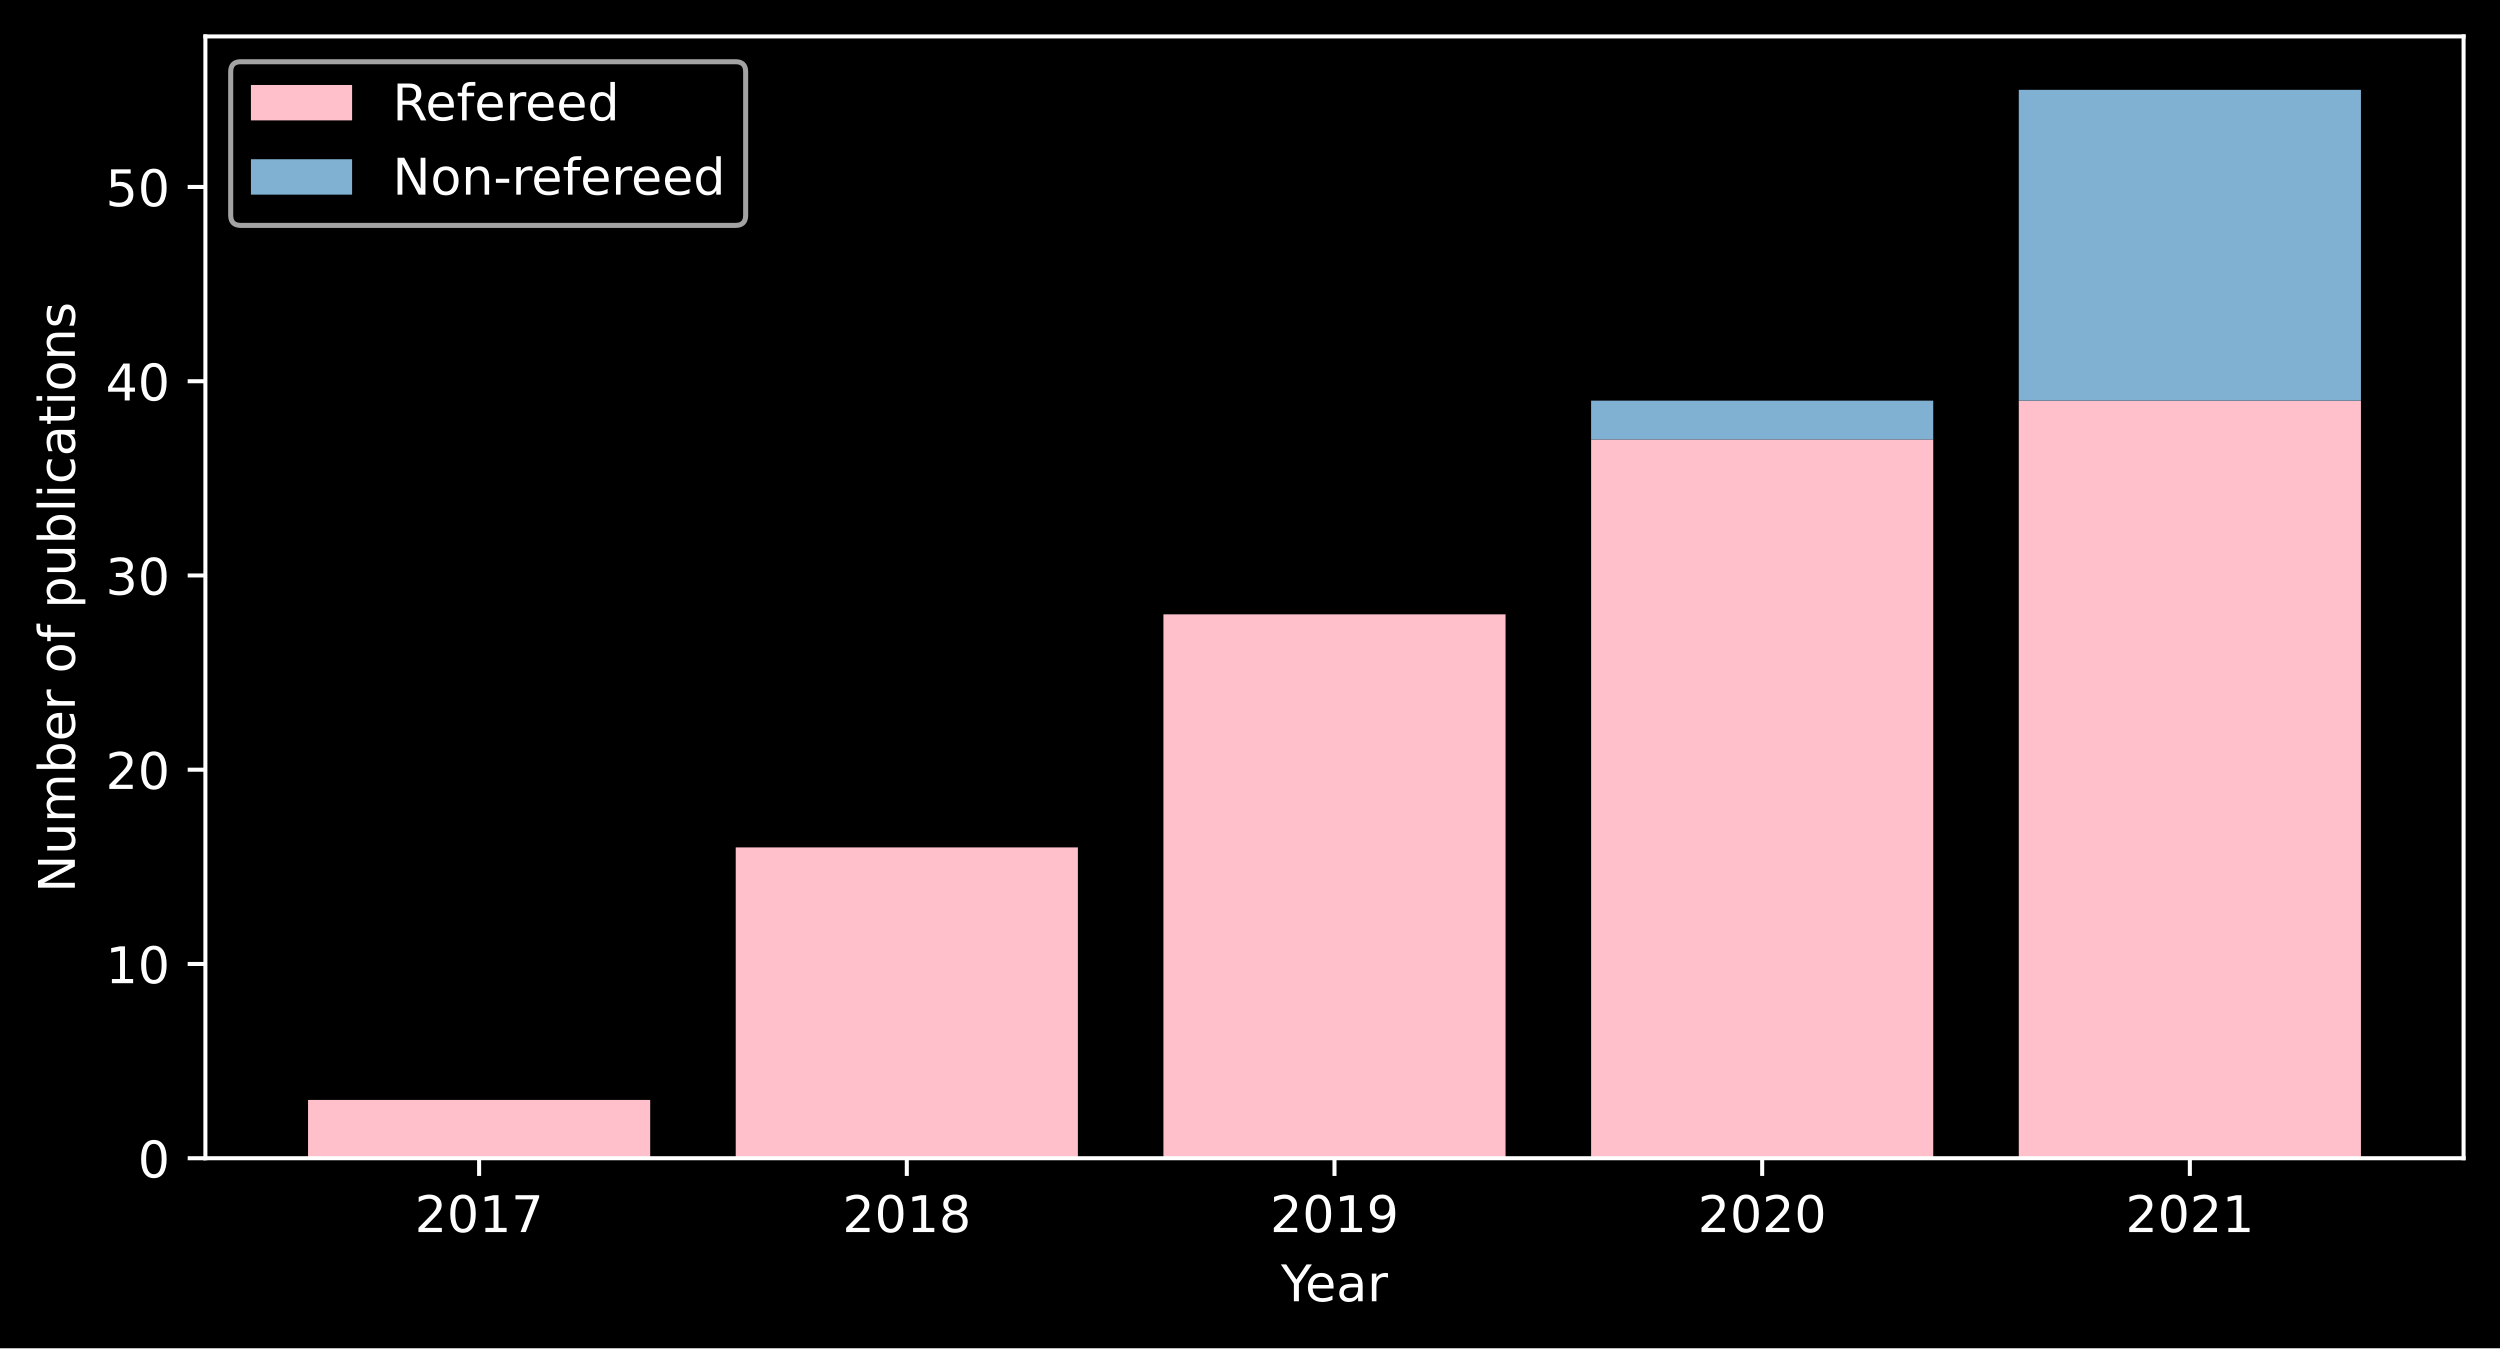
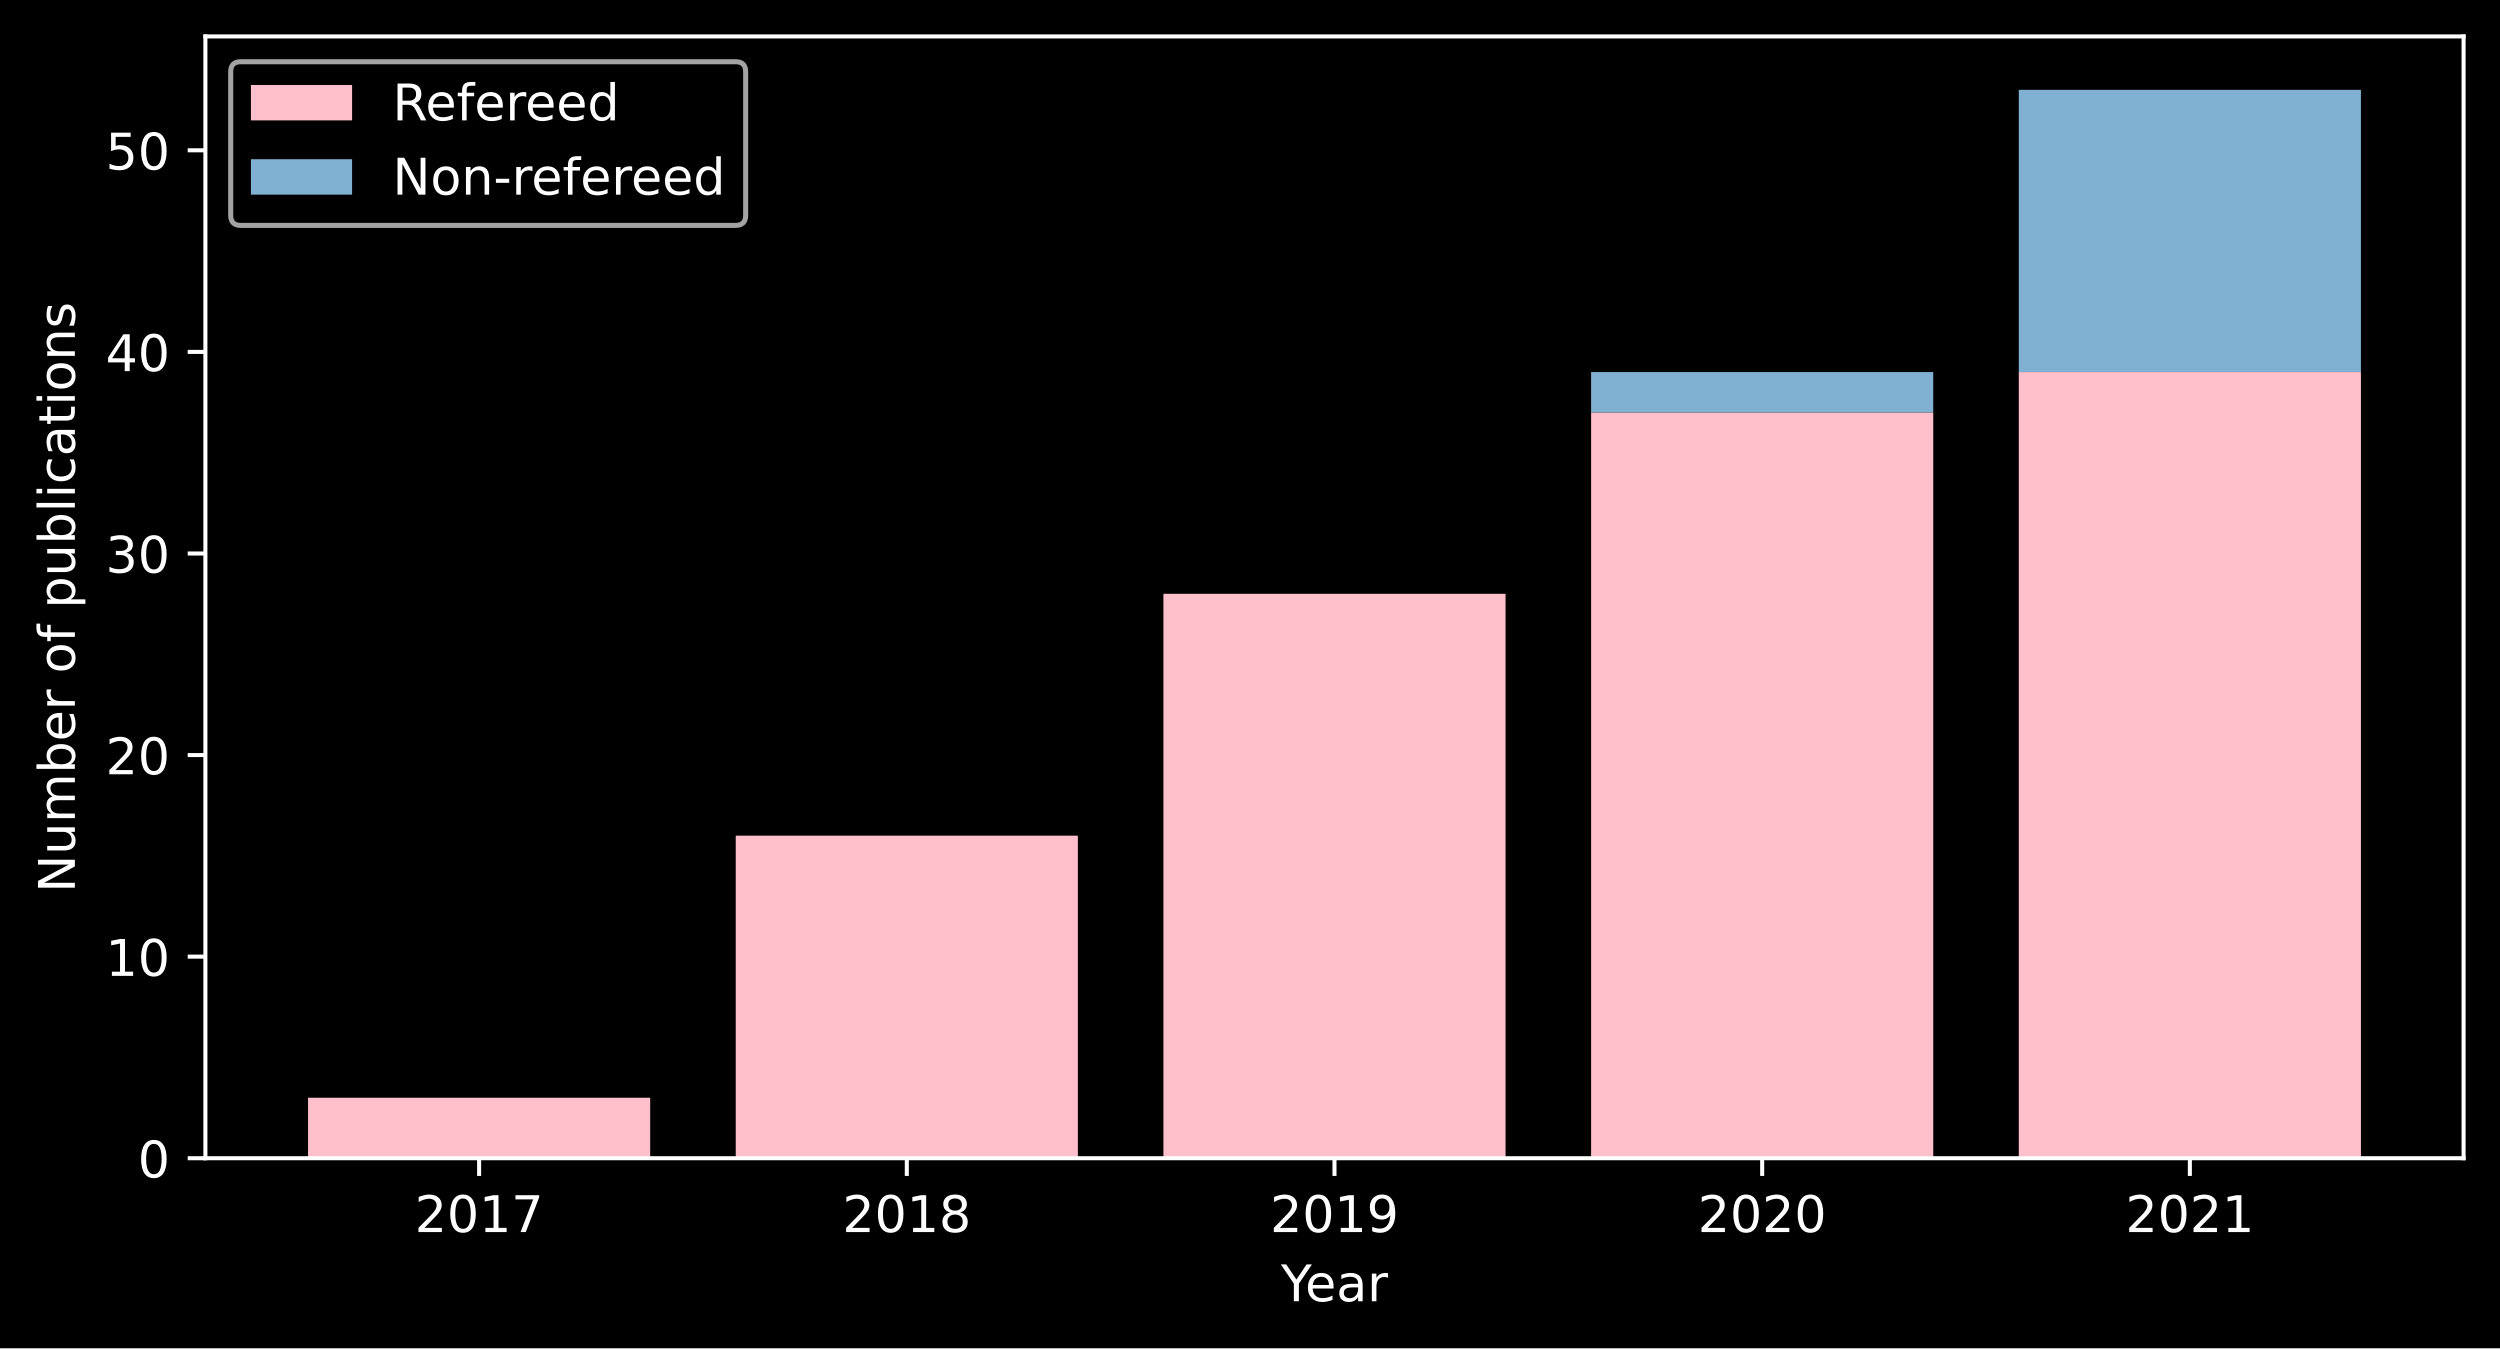
<svg xmlns="http://www.w3.org/2000/svg" xmlns:xlink="http://www.w3.org/1999/xlink" height="266.516pt" version="1.1" viewBox="0 0 494.203 266.516" width="494.203pt">
  <defs>
    <style type="text/css">*{stroke-linecap:butt;stroke-linejoin:round;}</style>
  </defs>
  <g id="figure_1">
    <g id="patch_1">
      <path d="M 0 266.516  L 494.203 266.516  L 494.203 0  L 0 0  z " />
    </g>
    <g id="axes_1">
      <g id="patch_2">
        <path d="M 40.603 228.96  L 487.003 228.96  L 487.003 7.2  L 40.603 7.2  z " />
      </g>
      <g id="patch_3">
-         <path clip-path="url(#p59d2f10310)" d="M 399.076 228.96  L 466.712 228.96  L 466.712 79.2  L 399.076 79.2  z " style="fill:#ffc0cb;" />
+         <path clip-path="url(#p968bf7970c)" d="M 399.076 228.96  L 466.712 228.96  L 466.712 73.549  L 399.076 73.549  z " style="fill:#ffc0cb;" />
      </g>
      <g id="patch_4">
-         <path clip-path="url(#p59d2f10310)" d="M 314.53 228.96  L 382.167 228.96  L 382.167 86.88  L 314.53 86.88  z " style="fill:#ffc0cb;" />
+         <path clip-path="url(#p968bf7970c)" d="M 314.53 228.96  L 382.167 228.96  L 382.167 81.518  L 314.53 81.518  z " style="fill:#ffc0cb;" />
      </g>
      <g id="patch_5">
-         <path clip-path="url(#p59d2f10310)" d="M 229.985 228.96  L 297.621 228.96  L 297.621 121.44  L 229.985 121.44  z " style="fill:#ffc0cb;" />
+         <path clip-path="url(#p968bf7970c)" d="M 229.985 228.96  L 297.621 228.96  L 297.621 117.383  L 229.985 117.383  z " style="fill:#ffc0cb;" />
      </g>
      <g id="patch_6">
-         <path clip-path="url(#p59d2f10310)" d="M 145.439 228.96  L 213.076 228.96  L 213.076 167.52  L 145.439 167.52  z " style="fill:#ffc0cb;" />
+         <path clip-path="url(#p968bf7970c)" d="M 145.439 228.96  L 213.076 228.96  L 213.076 165.202  L 145.439 165.202  z " style="fill:#ffc0cb;" />
      </g>
      <g id="patch_7">
-         <path clip-path="url(#p59d2f10310)" d="M 60.894 228.96  L 128.53 228.96  L 128.53 217.44  L 60.894 217.44  z " style="fill:#ffc0cb;" />
+         <path clip-path="url(#p968bf7970c)" d="M 60.894 228.96  L 128.53 228.96  L 128.53 217.005  L 60.894 217.005  z " style="fill:#ffc0cb;" />
      </g>
      <g id="patch_8">
-         <path clip-path="url(#p59d2f10310)" d="M 399.076 79.2  L 466.712 79.2  L 466.712 17.76  L 399.076 17.76  z " style="fill:#81b1d2;" />
+         <path clip-path="url(#p968bf7970c)" d="M 399.076 73.549  L 466.712 73.549  L 466.712 17.76  L 399.076 17.76  z " style="fill:#81b1d2;" />
      </g>
      <g id="patch_9">
-         <path clip-path="url(#p59d2f10310)" d="M 314.53 86.88  L 382.167 86.88  L 382.167 79.2  L 314.53 79.2  z " style="fill:#81b1d2;" />
+         <path clip-path="url(#p968bf7970c)" d="M 314.53 81.518  L 382.167 81.518  L 382.167 73.549  L 314.53 73.549  z " style="fill:#81b1d2;" />
      </g>
      <g id="patch_10">
-         <path clip-path="url(#p59d2f10310)" d="M 229.985 121.44  L 297.621 121.44  L 297.621 121.44  L 229.985 121.44  z " style="fill:#81b1d2;" />
+         <path clip-path="url(#p968bf7970c)" d="M 229.985 117.383  L 297.621 117.383  L 297.621 117.383  L 229.985 117.383  z " style="fill:#81b1d2;" />
      </g>
      <g id="patch_11">
-         <path clip-path="url(#p59d2f10310)" d="M 145.439 167.52  L 213.076 167.52  L 213.076 167.52  L 145.439 167.52  z " style="fill:#81b1d2;" />
+         <path clip-path="url(#p968bf7970c)" d="M 145.439 165.202  L 213.076 165.202  L 213.076 165.202  L 145.439 165.202  z " style="fill:#81b1d2;" />
      </g>
      <g id="patch_12">
-         <path clip-path="url(#p59d2f10310)" d="M 60.894 217.44  L 128.53 217.44  L 128.53 217.44  L 60.894 217.44  z " style="fill:#81b1d2;" />
+         <path clip-path="url(#p968bf7970c)" d="M 60.894 217.005  L 128.53 217.005  L 128.53 217.005  L 60.894 217.005  z " style="fill:#81b1d2;" />
      </g>
      <g id="matplotlib.axis_1">
        <g id="xtick_1">
          <g id="line2d_1">
            <defs>
-               <path d="M 0 0  L 0 3.5  " id="m74c9720444" style="stroke:#ffffff;stroke-width:0.8;" />
-             </defs>
-             <g>
-               <use style="fill:#ffffff;stroke:#ffffff;stroke-width:0.8;" x="432.894" xlink:href="#m74c9720444" y="228.96" />
+               <path d="M 0 0  L 0 3.5  " id="m7fb0d0850b" style="stroke:#ffffff;stroke-width:0.8;" />
+             </defs>
+             <g>
+               <use style="fill:#ffffff;stroke:#ffffff;stroke-width:0.8;" x="432.894" xlink:href="#m7fb0d0850b" y="228.96" />
            </g>
          </g>
          <g id="text_1">
            <g style="fill:#ffffff;" transform="translate(420.169 243.5584)scale(0.1 -0.1)">
              <defs>
                <path d="M 1228 531  L 3431 531  L 3431 0  L 469 0  L 469 531  Q 828 903 1448 1529  Q 2069 2156 2228 2338  Q 2531 2678 2651 2914  Q 2772 3150 2772 3378  Q 2772 3750 2511 3984  Q 2250 4219 1831 4219  Q 1534 4219 1204 4116  Q 875 4013 500 3803  L 500 4441  Q 881 4594 1212 4672  Q 1544 4750 1819 4750  Q 2544 4750 2975 4387  Q 3406 4025 3406 3419  Q 3406 3131 3298 2873  Q 3191 2616 2906 2266  Q 2828 2175 2409 1742  Q 1991 1309 1228 531  z " id="DejaVuSans-32" transform="scale(0.015625)" />
                <path d="M 2034 4250  Q 1547 4250 1301 3770  Q 1056 3291 1056 2328  Q 1056 1369 1301 889  Q 1547 409 2034 409  Q 2525 409 2770 889  Q 3016 1369 3016 2328  Q 3016 3291 2770 3770  Q 2525 4250 2034 4250  z M 2034 4750  Q 2819 4750 3233 4129  Q 3647 3509 3647 2328  Q 3647 1150 3233 529  Q 2819 -91 2034 -91  Q 1250 -91 836 529  Q 422 1150 422 2328  Q 422 3509 836 4129  Q 1250 4750 2034 4750  z " id="DejaVuSans-30" transform="scale(0.015625)" />
                <path d="M 794 531  L 1825 531  L 1825 4091  L 703 3866  L 703 4441  L 1819 4666  L 2450 4666  L 2450 531  L 3481 531  L 3481 0  L 794 0  L 794 531  z " id="DejaVuSans-31" transform="scale(0.015625)" />
              </defs>
              <use xlink:href="#DejaVuSans-32" />
              <use x="63.623" xlink:href="#DejaVuSans-30" />
              <use x="127.246" xlink:href="#DejaVuSans-32" />
              <use x="190.869" xlink:href="#DejaVuSans-31" />
            </g>
          </g>
        </g>
        <g id="xtick_2">
          <g id="line2d_2">
            <g>
-               <use style="fill:#ffffff;stroke:#ffffff;stroke-width:0.8;" x="348.349" xlink:href="#m74c9720444" y="228.96" />
+               <use style="fill:#ffffff;stroke:#ffffff;stroke-width:0.8;" x="348.349" xlink:href="#m7fb0d0850b" y="228.96" />
            </g>
          </g>
          <g id="text_2">
            <g style="fill:#ffffff;" transform="translate(335.6236 243.5584)scale(0.1 -0.1)">
              <use xlink:href="#DejaVuSans-32" />
              <use x="63.623" xlink:href="#DejaVuSans-30" />
              <use x="127.246" xlink:href="#DejaVuSans-32" />
              <use x="190.869" xlink:href="#DejaVuSans-30" />
            </g>
          </g>
        </g>
        <g id="xtick_3">
          <g id="line2d_3">
            <g>
-               <use style="fill:#ffffff;stroke:#ffffff;stroke-width:0.8;" x="263.803" xlink:href="#m74c9720444" y="228.96" />
+               <use style="fill:#ffffff;stroke:#ffffff;stroke-width:0.8;" x="263.803" xlink:href="#m7fb0d0850b" y="228.96" />
            </g>
          </g>
          <g id="text_3">
            <g style="fill:#ffffff;" transform="translate(251.0781 243.5584)scale(0.1 -0.1)">
              <defs>
                <path d="M 703 97  L 703 672  Q 941 559 1184 500  Q 1428 441 1663 441  Q 2288 441 2617 861  Q 2947 1281 2994 2138  Q 2813 1869 2534 1725  Q 2256 1581 1919 1581  Q 1219 1581 811 2004  Q 403 2428 403 3163  Q 403 3881 828 4315  Q 1253 4750 1959 4750  Q 2769 4750 3195 4129  Q 3622 3509 3622 2328  Q 3622 1225 3098 567  Q 2575 -91 1691 -91  Q 1453 -91 1209 -44  Q 966 3 703 97  z M 1959 2075  Q 2384 2075 2632 2365  Q 2881 2656 2881 3163  Q 2881 3666 2632 3958  Q 2384 4250 1959 4250  Q 1534 4250 1286 3958  Q 1038 3666 1038 3163  Q 1038 2656 1286 2365  Q 1534 2075 1959 2075  z " id="DejaVuSans-39" transform="scale(0.015625)" />
              </defs>
              <use xlink:href="#DejaVuSans-32" />
              <use x="63.623" xlink:href="#DejaVuSans-30" />
              <use x="127.246" xlink:href="#DejaVuSans-31" />
              <use x="190.869" xlink:href="#DejaVuSans-39" />
            </g>
          </g>
        </g>
        <g id="xtick_4">
          <g id="line2d_4">
            <g>
-               <use style="fill:#ffffff;stroke:#ffffff;stroke-width:0.8;" x="179.258" xlink:href="#m74c9720444" y="228.96" />
+               <use style="fill:#ffffff;stroke:#ffffff;stroke-width:0.8;" x="179.258" xlink:href="#m7fb0d0850b" y="228.96" />
            </g>
          </g>
          <g id="text_4">
            <g style="fill:#ffffff;" transform="translate(166.5327 243.5584)scale(0.1 -0.1)">
              <defs>
                <path d="M 2034 2216  Q 1584 2216 1326 1975  Q 1069 1734 1069 1313  Q 1069 891 1326 650  Q 1584 409 2034 409  Q 2484 409 2743 651  Q 3003 894 3003 1313  Q 3003 1734 2745 1975  Q 2488 2216 2034 2216  z M 1403 2484  Q 997 2584 770 2862  Q 544 3141 544 3541  Q 544 4100 942 4425  Q 1341 4750 2034 4750  Q 2731 4750 3128 4425  Q 3525 4100 3525 3541  Q 3525 3141 3298 2862  Q 3072 2584 2669 2484  Q 3125 2378 3379 2068  Q 3634 1759 3634 1313  Q 3634 634 3220 271  Q 2806 -91 2034 -91  Q 1263 -91 848 271  Q 434 634 434 1313  Q 434 1759 690 2068  Q 947 2378 1403 2484  z M 1172 3481  Q 1172 3119 1398 2916  Q 1625 2713 2034 2713  Q 2441 2713 2670 2916  Q 2900 3119 2900 3481  Q 2900 3844 2670 4047  Q 2441 4250 2034 4250  Q 1625 4250 1398 4047  Q 1172 3844 1172 3481  z " id="DejaVuSans-38" transform="scale(0.015625)" />
              </defs>
              <use xlink:href="#DejaVuSans-32" />
              <use x="63.623" xlink:href="#DejaVuSans-30" />
              <use x="127.246" xlink:href="#DejaVuSans-31" />
              <use x="190.869" xlink:href="#DejaVuSans-38" />
            </g>
          </g>
        </g>
        <g id="xtick_5">
          <g id="line2d_5">
            <g>
-               <use style="fill:#ffffff;stroke:#ffffff;stroke-width:0.8;" x="94.712" xlink:href="#m74c9720444" y="228.96" />
+               <use style="fill:#ffffff;stroke:#ffffff;stroke-width:0.8;" x="94.712" xlink:href="#m7fb0d0850b" y="228.96" />
            </g>
          </g>
          <g id="text_5">
            <g style="fill:#ffffff;" transform="translate(81.98722 243.5584)scale(0.1 -0.1)">
              <defs>
                <path d="M 525 4666  L 3525 4666  L 3525 4397  L 1831 0  L 1172 0  L 2766 4134  L 525 4134  L 525 4666  z " id="DejaVuSans-37" transform="scale(0.015625)" />
              </defs>
              <use xlink:href="#DejaVuSans-32" />
              <use x="63.623" xlink:href="#DejaVuSans-30" />
              <use x="127.246" xlink:href="#DejaVuSans-31" />
              <use x="190.869" xlink:href="#DejaVuSans-37" />
            </g>
          </g>
        </g>
        <g id="text_6">
          <g style="fill:#ffffff;" transform="translate(253.2156 257.2366)scale(0.1 -0.1)">
            <defs>
              <path d="M -13 4666  L 666 4666  L 1959 2747  L 3244 4666  L 3922 4666  L 2272 2222  L 2272 0  L 1638 0  L 1638 2222  L -13 4666  z " id="DejaVuSans-59" transform="scale(0.015625)" />
              <path d="M 3597 1894  L 3597 1613  L 953 1613  Q 991 1019 1311 708  Q 1631 397 2203 397  Q 2534 397 2845 478  Q 3156 559 3463 722  L 3463 178  Q 3153 47 2828 -22  Q 2503 -91 2169 -91  Q 1331 -91 842 396  Q 353 884 353 1716  Q 353 2575 817 3079  Q 1281 3584 2069 3584  Q 2775 3584 3186 3129  Q 3597 2675 3597 1894  z M 3022 2063  Q 3016 2534 2758 2815  Q 2500 3097 2075 3097  Q 1594 3097 1305 2825  Q 1016 2553 972 2059  L 3022 2063  z " id="DejaVuSans-65" transform="scale(0.015625)" />
              <path d="M 2194 1759  Q 1497 1759 1228 1600  Q 959 1441 959 1056  Q 959 750 1161 570  Q 1363 391 1709 391  Q 2188 391 2477 730  Q 2766 1069 2766 1631  L 2766 1759  L 2194 1759  z M 3341 1997  L 3341 0  L 2766 0  L 2766 531  Q 2569 213 2275 61  Q 1981 -91 1556 -91  Q 1019 -91 701 211  Q 384 513 384 1019  Q 384 1609 779 1909  Q 1175 2209 1959 2209  L 2766 2209  L 2766 2266  Q 2766 2663 2505 2880  Q 2244 3097 1772 3097  Q 1472 3097 1187 3025  Q 903 2953 641 2809  L 641 3341  Q 956 3463 1253 3523  Q 1550 3584 1831 3584  Q 2591 3584 2966 3190  Q 3341 2797 3341 1997  z " id="DejaVuSans-61" transform="scale(0.015625)" />
              <path d="M 2631 2963  Q 2534 3019 2420 3045  Q 2306 3072 2169 3072  Q 1681 3072 1420 2755  Q 1159 2438 1159 1844  L 1159 0  L 581 0  L 581 3500  L 1159 3500  L 1159 2956  Q 1341 3275 1631 3429  Q 1922 3584 2338 3584  Q 2397 3584 2469 3576  Q 2541 3569 2628 3553  L 2631 2963  z " id="DejaVuSans-72" transform="scale(0.015625)" />
            </defs>
            <use xlink:href="#DejaVuSans-59" />
            <use x="47.834" xlink:href="#DejaVuSans-65" />
            <use x="109.357" xlink:href="#DejaVuSans-61" />
            <use x="170.637" xlink:href="#DejaVuSans-72" />
          </g>
        </g>
      </g>
      <g id="matplotlib.axis_2">
        <g id="ytick_1">
          <g id="line2d_6">
            <defs>
-               <path d="M 0 0  L -3.5 0  " id="m70ef90c99f" style="stroke:#ffffff;stroke-width:0.8;" />
-             </defs>
-             <g>
-               <use style="fill:#ffffff;stroke:#ffffff;stroke-width:0.8;" x="40.603" xlink:href="#m70ef90c99f" y="228.96" />
+               <path d="M 0 0  L -3.5 0  " id="md17b4e067d" style="stroke:#ffffff;stroke-width:0.8;" />
+             </defs>
+             <g>
+               <use style="fill:#ffffff;stroke:#ffffff;stroke-width:0.8;" x="40.603" xlink:href="#md17b4e067d" y="228.96" />
            </g>
          </g>
          <g id="text_7">
            <g style="fill:#ffffff;" transform="translate(27.24063 232.7592)scale(0.1 -0.1)">
              <use xlink:href="#DejaVuSans-30" />
            </g>
          </g>
        </g>
        <g id="ytick_2">
          <g id="line2d_7">
            <g>
-               <use style="fill:#ffffff;stroke:#ffffff;stroke-width:0.8;" x="40.603" xlink:href="#m70ef90c99f" y="190.56" />
+               <use style="fill:#ffffff;stroke:#ffffff;stroke-width:0.8;" x="40.603" xlink:href="#md17b4e067d" y="189.111" />
            </g>
          </g>
          <g id="text_8">
-             <g style="fill:#ffffff;" transform="translate(20.87813 194.3592)scale(0.1 -0.1)">
+             <g style="fill:#ffffff;" transform="translate(20.87813 192.9102)scale(0.1 -0.1)">
              <use xlink:href="#DejaVuSans-31" />
              <use x="63.623" xlink:href="#DejaVuSans-30" />
            </g>
          </g>
        </g>
        <g id="ytick_3">
          <g id="line2d_8">
            <g>
-               <use style="fill:#ffffff;stroke:#ffffff;stroke-width:0.8;" x="40.603" xlink:href="#m70ef90c99f" y="152.16" />
+               <use style="fill:#ffffff;stroke:#ffffff;stroke-width:0.8;" x="40.603" xlink:href="#md17b4e067d" y="149.262" />
            </g>
          </g>
          <g id="text_9">
-             <g style="fill:#ffffff;" transform="translate(20.87813 155.9592)scale(0.1 -0.1)">
+             <g style="fill:#ffffff;" transform="translate(20.87813 153.0611)scale(0.1 -0.1)">
              <use xlink:href="#DejaVuSans-32" />
              <use x="63.623" xlink:href="#DejaVuSans-30" />
            </g>
          </g>
        </g>
        <g id="ytick_4">
          <g id="line2d_9">
            <g>
-               <use style="fill:#ffffff;stroke:#ffffff;stroke-width:0.8;" x="40.603" xlink:href="#m70ef90c99f" y="113.76" />
+               <use style="fill:#ffffff;stroke:#ffffff;stroke-width:0.8;" x="40.603" xlink:href="#md17b4e067d" y="109.413" />
            </g>
          </g>
          <g id="text_10">
-             <g style="fill:#ffffff;" transform="translate(20.87813 117.5592)scale(0.1 -0.1)">
+             <g style="fill:#ffffff;" transform="translate(20.87813 113.212)scale(0.1 -0.1)">
              <defs>
                <path d="M 2597 2516  Q 3050 2419 3304 2112  Q 3559 1806 3559 1356  Q 3559 666 3084 287  Q 2609 -91 1734 -91  Q 1441 -91 1130 -33  Q 819 25 488 141  L 488 750  Q 750 597 1062 519  Q 1375 441 1716 441  Q 2309 441 2620 675  Q 2931 909 2931 1356  Q 2931 1769 2642 2001  Q 2353 2234 1838 2234  L 1294 2234  L 1294 2753  L 1863 2753  Q 2328 2753 2575 2939  Q 2822 3125 2822 3475  Q 2822 3834 2567 4026  Q 2313 4219 1838 4219  Q 1578 4219 1281 4162  Q 984 4106 628 3988  L 628 4550  Q 988 4650 1302 4700  Q 1616 4750 1894 4750  Q 2613 4750 3031 4423  Q 3450 4097 3450 3541  Q 3450 3153 3228 2886  Q 3006 2619 2597 2516  z " id="DejaVuSans-33" transform="scale(0.015625)" />
              </defs>
              <use xlink:href="#DejaVuSans-33" />
              <use x="63.623" xlink:href="#DejaVuSans-30" />
            </g>
          </g>
        </g>
        <g id="ytick_5">
          <g id="line2d_10">
            <g>
-               <use style="fill:#ffffff;stroke:#ffffff;stroke-width:0.8;" x="40.603" xlink:href="#m70ef90c99f" y="75.36" />
+               <use style="fill:#ffffff;stroke:#ffffff;stroke-width:0.8;" x="40.603" xlink:href="#md17b4e067d" y="69.564" />
            </g>
          </g>
          <g id="text_11">
-             <g style="fill:#ffffff;" transform="translate(20.87813 79.15922)scale(0.1 -0.1)">
+             <g style="fill:#ffffff;" transform="translate(20.87813 73.36299)scale(0.1 -0.1)">
              <defs>
                <path d="M 2419 4116  L 825 1625  L 2419 1625  L 2419 4116  z M 2253 4666  L 3047 4666  L 3047 1625  L 3713 1625  L 3713 1100  L 3047 1100  L 3047 0  L 2419 0  L 2419 1100  L 313 1100  L 313 1709  L 2253 4666  z " id="DejaVuSans-34" transform="scale(0.015625)" />
              </defs>
              <use xlink:href="#DejaVuSans-34" />
              <use x="63.623" xlink:href="#DejaVuSans-30" />
            </g>
          </g>
        </g>
        <g id="ytick_6">
          <g id="line2d_11">
            <g>
-               <use style="fill:#ffffff;stroke:#ffffff;stroke-width:0.8;" x="40.603" xlink:href="#m70ef90c99f" y="36.96" />
+               <use style="fill:#ffffff;stroke:#ffffff;stroke-width:0.8;" x="40.603" xlink:href="#md17b4e067d" y="29.715" />
            </g>
          </g>
          <g id="text_12">
-             <g style="fill:#ffffff;" transform="translate(20.87813 40.75922)scale(0.1 -0.1)">
+             <g style="fill:#ffffff;" transform="translate(20.87813 33.51394)scale(0.1 -0.1)">
              <defs>
                <path d="M 691 4666  L 3169 4666  L 3169 4134  L 1269 4134  L 1269 2991  Q 1406 3038 1543 3061  Q 1681 3084 1819 3084  Q 2600 3084 3056 2656  Q 3513 2228 3513 1497  Q 3513 744 3044 326  Q 2575 -91 1722 -91  Q 1428 -91 1123 -41  Q 819 9 494 109  L 494 744  Q 775 591 1075 516  Q 1375 441 1709 441  Q 2250 441 2565 725  Q 2881 1009 2881 1497  Q 2881 1984 2565 2268  Q 2250 2553 1709 2553  Q 1456 2553 1204 2497  Q 953 2441 691 2322  L 691 4666  z " id="DejaVuSans-35" transform="scale(0.015625)" />
              </defs>
              <use xlink:href="#DejaVuSans-35" />
              <use x="63.623" xlink:href="#DejaVuSans-30" />
            </g>
          </g>
        </g>
        <g id="text_13">
          <g style="fill:#ffffff;" transform="translate(14.79844 176.4542)rotate(-90)scale(0.1 -0.1)">
            <defs>
              <path d="M 628 4666  L 1478 4666  L 3547 763  L 3547 4666  L 4159 4666  L 4159 0  L 3309 0  L 1241 3903  L 1241 0  L 628 0  L 628 4666  z " id="DejaVuSans-4e" transform="scale(0.015625)" />
              <path d="M 544 1381  L 544 3500  L 1119 3500  L 1119 1403  Q 1119 906 1312 657  Q 1506 409 1894 409  Q 2359 409 2629 706  Q 2900 1003 2900 1516  L 2900 3500  L 3475 3500  L 3475 0  L 2900 0  L 2900 538  Q 2691 219 2414 64  Q 2138 -91 1772 -91  Q 1169 -91 856 284  Q 544 659 544 1381  z M 1991 3584  L 1991 3584  z " id="DejaVuSans-75" transform="scale(0.015625)" />
              <path d="M 3328 2828  Q 3544 3216 3844 3400  Q 4144 3584 4550 3584  Q 5097 3584 5394 3201  Q 5691 2819 5691 2113  L 5691 0  L 5113 0  L 5113 2094  Q 5113 2597 4934 2840  Q 4756 3084 4391 3084  Q 3944 3084 3684 2787  Q 3425 2491 3425 1978  L 3425 0  L 2847 0  L 2847 2094  Q 2847 2600 2669 2842  Q 2491 3084 2119 3084  Q 1678 3084 1418 2786  Q 1159 2488 1159 1978  L 1159 0  L 581 0  L 581 3500  L 1159 3500  L 1159 2956  Q 1356 3278 1631 3431  Q 1906 3584 2284 3584  Q 2666 3584 2933 3390  Q 3200 3197 3328 2828  z " id="DejaVuSans-6d" transform="scale(0.015625)" />
              <path d="M 3116 1747  Q 3116 2381 2855 2742  Q 2594 3103 2138 3103  Q 1681 3103 1420 2742  Q 1159 2381 1159 1747  Q 1159 1113 1420 752  Q 1681 391 2138 391  Q 2594 391 2855 752  Q 3116 1113 3116 1747  z M 1159 2969  Q 1341 3281 1617 3432  Q 1894 3584 2278 3584  Q 2916 3584 3314 3078  Q 3713 2572 3713 1747  Q 3713 922 3314 415  Q 2916 -91 2278 -91  Q 1894 -91 1617 61  Q 1341 213 1159 525  L 1159 0  L 581 0  L 581 4863  L 1159 4863  L 1159 2969  z " id="DejaVuSans-62" transform="scale(0.015625)" />
              <path id="DejaVuSans-20" transform="scale(0.015625)" />
              <path d="M 1959 3097  Q 1497 3097 1228 2736  Q 959 2375 959 1747  Q 959 1119 1226 758  Q 1494 397 1959 397  Q 2419 397 2687 759  Q 2956 1122 2956 1747  Q 2956 2369 2687 2733  Q 2419 3097 1959 3097  z M 1959 3584  Q 2709 3584 3137 3096  Q 3566 2609 3566 1747  Q 3566 888 3137 398  Q 2709 -91 1959 -91  Q 1206 -91 779 398  Q 353 888 353 1747  Q 353 2609 779 3096  Q 1206 3584 1959 3584  z " id="DejaVuSans-6f" transform="scale(0.015625)" />
              <path d="M 2375 4863  L 2375 4384  L 1825 4384  Q 1516 4384 1395 4259  Q 1275 4134 1275 3809  L 1275 3500  L 2222 3500  L 2222 3053  L 1275 3053  L 1275 0  L 697 0  L 697 3053  L 147 3053  L 147 3500  L 697 3500  L 697 3744  Q 697 4328 969 4595  Q 1241 4863 1831 4863  L 2375 4863  z " id="DejaVuSans-66" transform="scale(0.015625)" />
              <path d="M 1159 525  L 1159 -1331  L 581 -1331  L 581 3500  L 1159 3500  L 1159 2969  Q 1341 3281 1617 3432  Q 1894 3584 2278 3584  Q 2916 3584 3314 3078  Q 3713 2572 3713 1747  Q 3713 922 3314 415  Q 2916 -91 2278 -91  Q 1894 -91 1617 61  Q 1341 213 1159 525  z M 3116 1747  Q 3116 2381 2855 2742  Q 2594 3103 2138 3103  Q 1681 3103 1420 2742  Q 1159 2381 1159 1747  Q 1159 1113 1420 752  Q 1681 391 2138 391  Q 2594 391 2855 752  Q 3116 1113 3116 1747  z " id="DejaVuSans-70" transform="scale(0.015625)" />
              <path d="M 603 4863  L 1178 4863  L 1178 0  L 603 0  L 603 4863  z " id="DejaVuSans-6c" transform="scale(0.015625)" />
              <path d="M 603 3500  L 1178 3500  L 1178 0  L 603 0  L 603 3500  z M 603 4863  L 1178 4863  L 1178 4134  L 603 4134  L 603 4863  z " id="DejaVuSans-69" transform="scale(0.015625)" />
              <path d="M 3122 3366  L 3122 2828  Q 2878 2963 2633 3030  Q 2388 3097 2138 3097  Q 1578 3097 1268 2742  Q 959 2388 959 1747  Q 959 1106 1268 751  Q 1578 397 2138 397  Q 2388 397 2633 464  Q 2878 531 3122 666  L 3122 134  Q 2881 22 2623 -34  Q 2366 -91 2075 -91  Q 1284 -91 818 406  Q 353 903 353 1747  Q 353 2603 823 3093  Q 1294 3584 2113 3584  Q 2378 3584 2631 3529  Q 2884 3475 3122 3366  z " id="DejaVuSans-63" transform="scale(0.015625)" />
              <path d="M 1172 4494  L 1172 3500  L 2356 3500  L 2356 3053  L 1172 3053  L 1172 1153  Q 1172 725 1289 603  Q 1406 481 1766 481  L 2356 481  L 2356 0  L 1766 0  Q 1100 0 847 248  Q 594 497 594 1153  L 594 3053  L 172 3053  L 172 3500  L 594 3500  L 594 4494  L 1172 4494  z " id="DejaVuSans-74" transform="scale(0.015625)" />
              <path d="M 3513 2113  L 3513 0  L 2938 0  L 2938 2094  Q 2938 2591 2744 2837  Q 2550 3084 2163 3084  Q 1697 3084 1428 2787  Q 1159 2491 1159 1978  L 1159 0  L 581 0  L 581 3500  L 1159 3500  L 1159 2956  Q 1366 3272 1645 3428  Q 1925 3584 2291 3584  Q 2894 3584 3203 3211  Q 3513 2838 3513 2113  z " id="DejaVuSans-6e" transform="scale(0.015625)" />
              <path d="M 2834 3397  L 2834 2853  Q 2591 2978 2328 3040  Q 2066 3103 1784 3103  Q 1356 3103 1142 2972  Q 928 2841 928 2578  Q 928 2378 1081 2264  Q 1234 2150 1697 2047  L 1894 2003  Q 2506 1872 2764 1633  Q 3022 1394 3022 966  Q 3022 478 2636 193  Q 2250 -91 1575 -91  Q 1294 -91 989 -36  Q 684 19 347 128  L 347 722  Q 666 556 975 473  Q 1284 391 1588 391  Q 1994 391 2212 530  Q 2431 669 2431 922  Q 2431 1156 2273 1281  Q 2116 1406 1581 1522  L 1381 1569  Q 847 1681 609 1914  Q 372 2147 372 2553  Q 372 3047 722 3315  Q 1072 3584 1716 3584  Q 2034 3584 2315 3537  Q 2597 3491 2834 3397  z " id="DejaVuSans-73" transform="scale(0.015625)" />
            </defs>
            <use xlink:href="#DejaVuSans-4e" />
            <use x="74.805" xlink:href="#DejaVuSans-75" />
            <use x="138.184" xlink:href="#DejaVuSans-6d" />
            <use x="235.596" xlink:href="#DejaVuSans-62" />
            <use x="299.072" xlink:href="#DejaVuSans-65" />
            <use x="360.596" xlink:href="#DejaVuSans-72" />
            <use x="401.709" xlink:href="#DejaVuSans-20" />
            <use x="433.496" xlink:href="#DejaVuSans-6f" />
            <use x="494.678" xlink:href="#DejaVuSans-66" />
            <use x="529.883" xlink:href="#DejaVuSans-20" />
            <use x="561.67" xlink:href="#DejaVuSans-70" />
            <use x="625.146" xlink:href="#DejaVuSans-75" />
            <use x="688.525" xlink:href="#DejaVuSans-62" />
            <use x="752.002" xlink:href="#DejaVuSans-6c" />
            <use x="779.785" xlink:href="#DejaVuSans-69" />
            <use x="807.568" xlink:href="#DejaVuSans-63" />
            <use x="862.549" xlink:href="#DejaVuSans-61" />
            <use x="923.828" xlink:href="#DejaVuSans-74" />
            <use x="963.037" xlink:href="#DejaVuSans-69" />
            <use x="990.82" xlink:href="#DejaVuSans-6f" />
            <use x="1052.002" xlink:href="#DejaVuSans-6e" />
            <use x="1115.381" xlink:href="#DejaVuSans-73" />
          </g>
        </g>
      </g>
      <g id="patch_13">
        <path d="M 40.603 228.96  L 40.603 7.2  " style="fill:none;stroke:#ffffff;stroke-linecap:square;stroke-linejoin:miter;stroke-width:0.8;" />
      </g>
      <g id="patch_14">
        <path d="M 487.003 228.96  L 487.003 7.2  " style="fill:none;stroke:#ffffff;stroke-linecap:square;stroke-linejoin:miter;stroke-width:0.8;" />
      </g>
      <g id="patch_15">
        <path d="M 40.603 228.96  L 487.003 228.96  " style="fill:none;stroke:#ffffff;stroke-linecap:square;stroke-linejoin:miter;stroke-width:0.8;" />
      </g>
      <g id="patch_16">
        <path d="M 40.603 7.2  L 487.003 7.2  " style="fill:none;stroke:#ffffff;stroke-linecap:square;stroke-linejoin:miter;stroke-width:0.8;" />
      </g>
      <g id="legend_1">
        <g id="patch_17">
          <path d="M 47.603 44.556  L 145.402 44.556  Q 147.402 44.556 147.402 42.556  L 147.402 14.2  Q 147.402 12.2 145.402 12.2  L 47.603 12.2  Q 45.603 12.2 45.603 14.2  L 45.603 42.556  Q 45.603 44.556 47.603 44.556  z " style="opacity:0.8;stroke:#cccccc;stroke-linejoin:miter;" />
        </g>
        <g id="patch_18">
          <path d="M 49.603 23.798  L 69.603 23.798  L 69.603 16.798  L 49.603 16.798  z " style="fill:#ffc0cb;" />
        </g>
        <g id="text_14">
          <g style="fill:#ffffff;" transform="translate(77.60313 23.79844)scale(0.1 -0.1)">
            <defs>
              <path d="M 2841 2188  Q 3044 2119 3236 1894  Q 3428 1669 3622 1275  L 4263 0  L 3584 0  L 2988 1197  Q 2756 1666 2539 1819  Q 2322 1972 1947 1972  L 1259 1972  L 1259 0  L 628 0  L 628 4666  L 2053 4666  Q 2853 4666 3247 4331  Q 3641 3997 3641 3322  Q 3641 2881 3436 2590  Q 3231 2300 2841 2188  z M 1259 4147  L 1259 2491  L 2053 2491  Q 2509 2491 2742 2702  Q 2975 2913 2975 3322  Q 2975 3731 2742 3939  Q 2509 4147 2053 4147  L 1259 4147  z " id="DejaVuSans-52" transform="scale(0.015625)" />
              <path d="M 2906 2969  L 2906 4863  L 3481 4863  L 3481 0  L 2906 0  L 2906 525  Q 2725 213 2448 61  Q 2172 -91 1784 -91  Q 1150 -91 751 415  Q 353 922 353 1747  Q 353 2572 751 3078  Q 1150 3584 1784 3584  Q 2172 3584 2448 3432  Q 2725 3281 2906 2969  z M 947 1747  Q 947 1113 1208 752  Q 1469 391 1925 391  Q 2381 391 2643 752  Q 2906 1113 2906 1747  Q 2906 2381 2643 2742  Q 2381 3103 1925 3103  Q 1469 3103 1208 2742  Q 947 2381 947 1747  z " id="DejaVuSans-64" transform="scale(0.015625)" />
            </defs>
            <use xlink:href="#DejaVuSans-52" />
            <use x="64.982" xlink:href="#DejaVuSans-65" />
            <use x="126.506" xlink:href="#DejaVuSans-66" />
            <use x="161.711" xlink:href="#DejaVuSans-65" />
            <use x="223.234" xlink:href="#DejaVuSans-72" />
            <use x="262.098" xlink:href="#DejaVuSans-65" />
            <use x="323.621" xlink:href="#DejaVuSans-65" />
            <use x="385.145" xlink:href="#DejaVuSans-64" />
          </g>
        </g>
        <g id="patch_19">
          <path d="M 49.603 38.477  L 69.603 38.477  L 69.603 31.477  L 49.603 31.477  z " style="fill:#81b1d2;" />
        </g>
        <g id="text_15">
          <g style="fill:#ffffff;" transform="translate(77.60313 38.47656)scale(0.1 -0.1)">
            <defs>
              <path d="M 313 2009  L 1997 2009  L 1997 1497  L 313 1497  L 313 2009  z " id="DejaVuSans-2d" transform="scale(0.015625)" />
            </defs>
            <use xlink:href="#DejaVuSans-4e" />
            <use x="74.805" xlink:href="#DejaVuSans-6f" />
            <use x="135.986" xlink:href="#DejaVuSans-6e" />
            <use x="199.365" xlink:href="#DejaVuSans-2d" />
            <use x="235.449" xlink:href="#DejaVuSans-72" />
            <use x="274.312" xlink:href="#DejaVuSans-65" />
            <use x="335.836" xlink:href="#DejaVuSans-66" />
            <use x="371.041" xlink:href="#DejaVuSans-65" />
            <use x="432.564" xlink:href="#DejaVuSans-72" />
            <use x="471.428" xlink:href="#DejaVuSans-65" />
            <use x="532.951" xlink:href="#DejaVuSans-65" />
            <use x="594.475" xlink:href="#DejaVuSans-64" />
          </g>
        </g>
      </g>
    </g>
  </g>
  <defs>
-     <clipPath id="p59d2f10310">
+     <clipPath id="p968bf7970c">
      <rect height="221.76" width="446.4" x="40.603" y="7.2" />
    </clipPath>
  </defs>
</svg>
